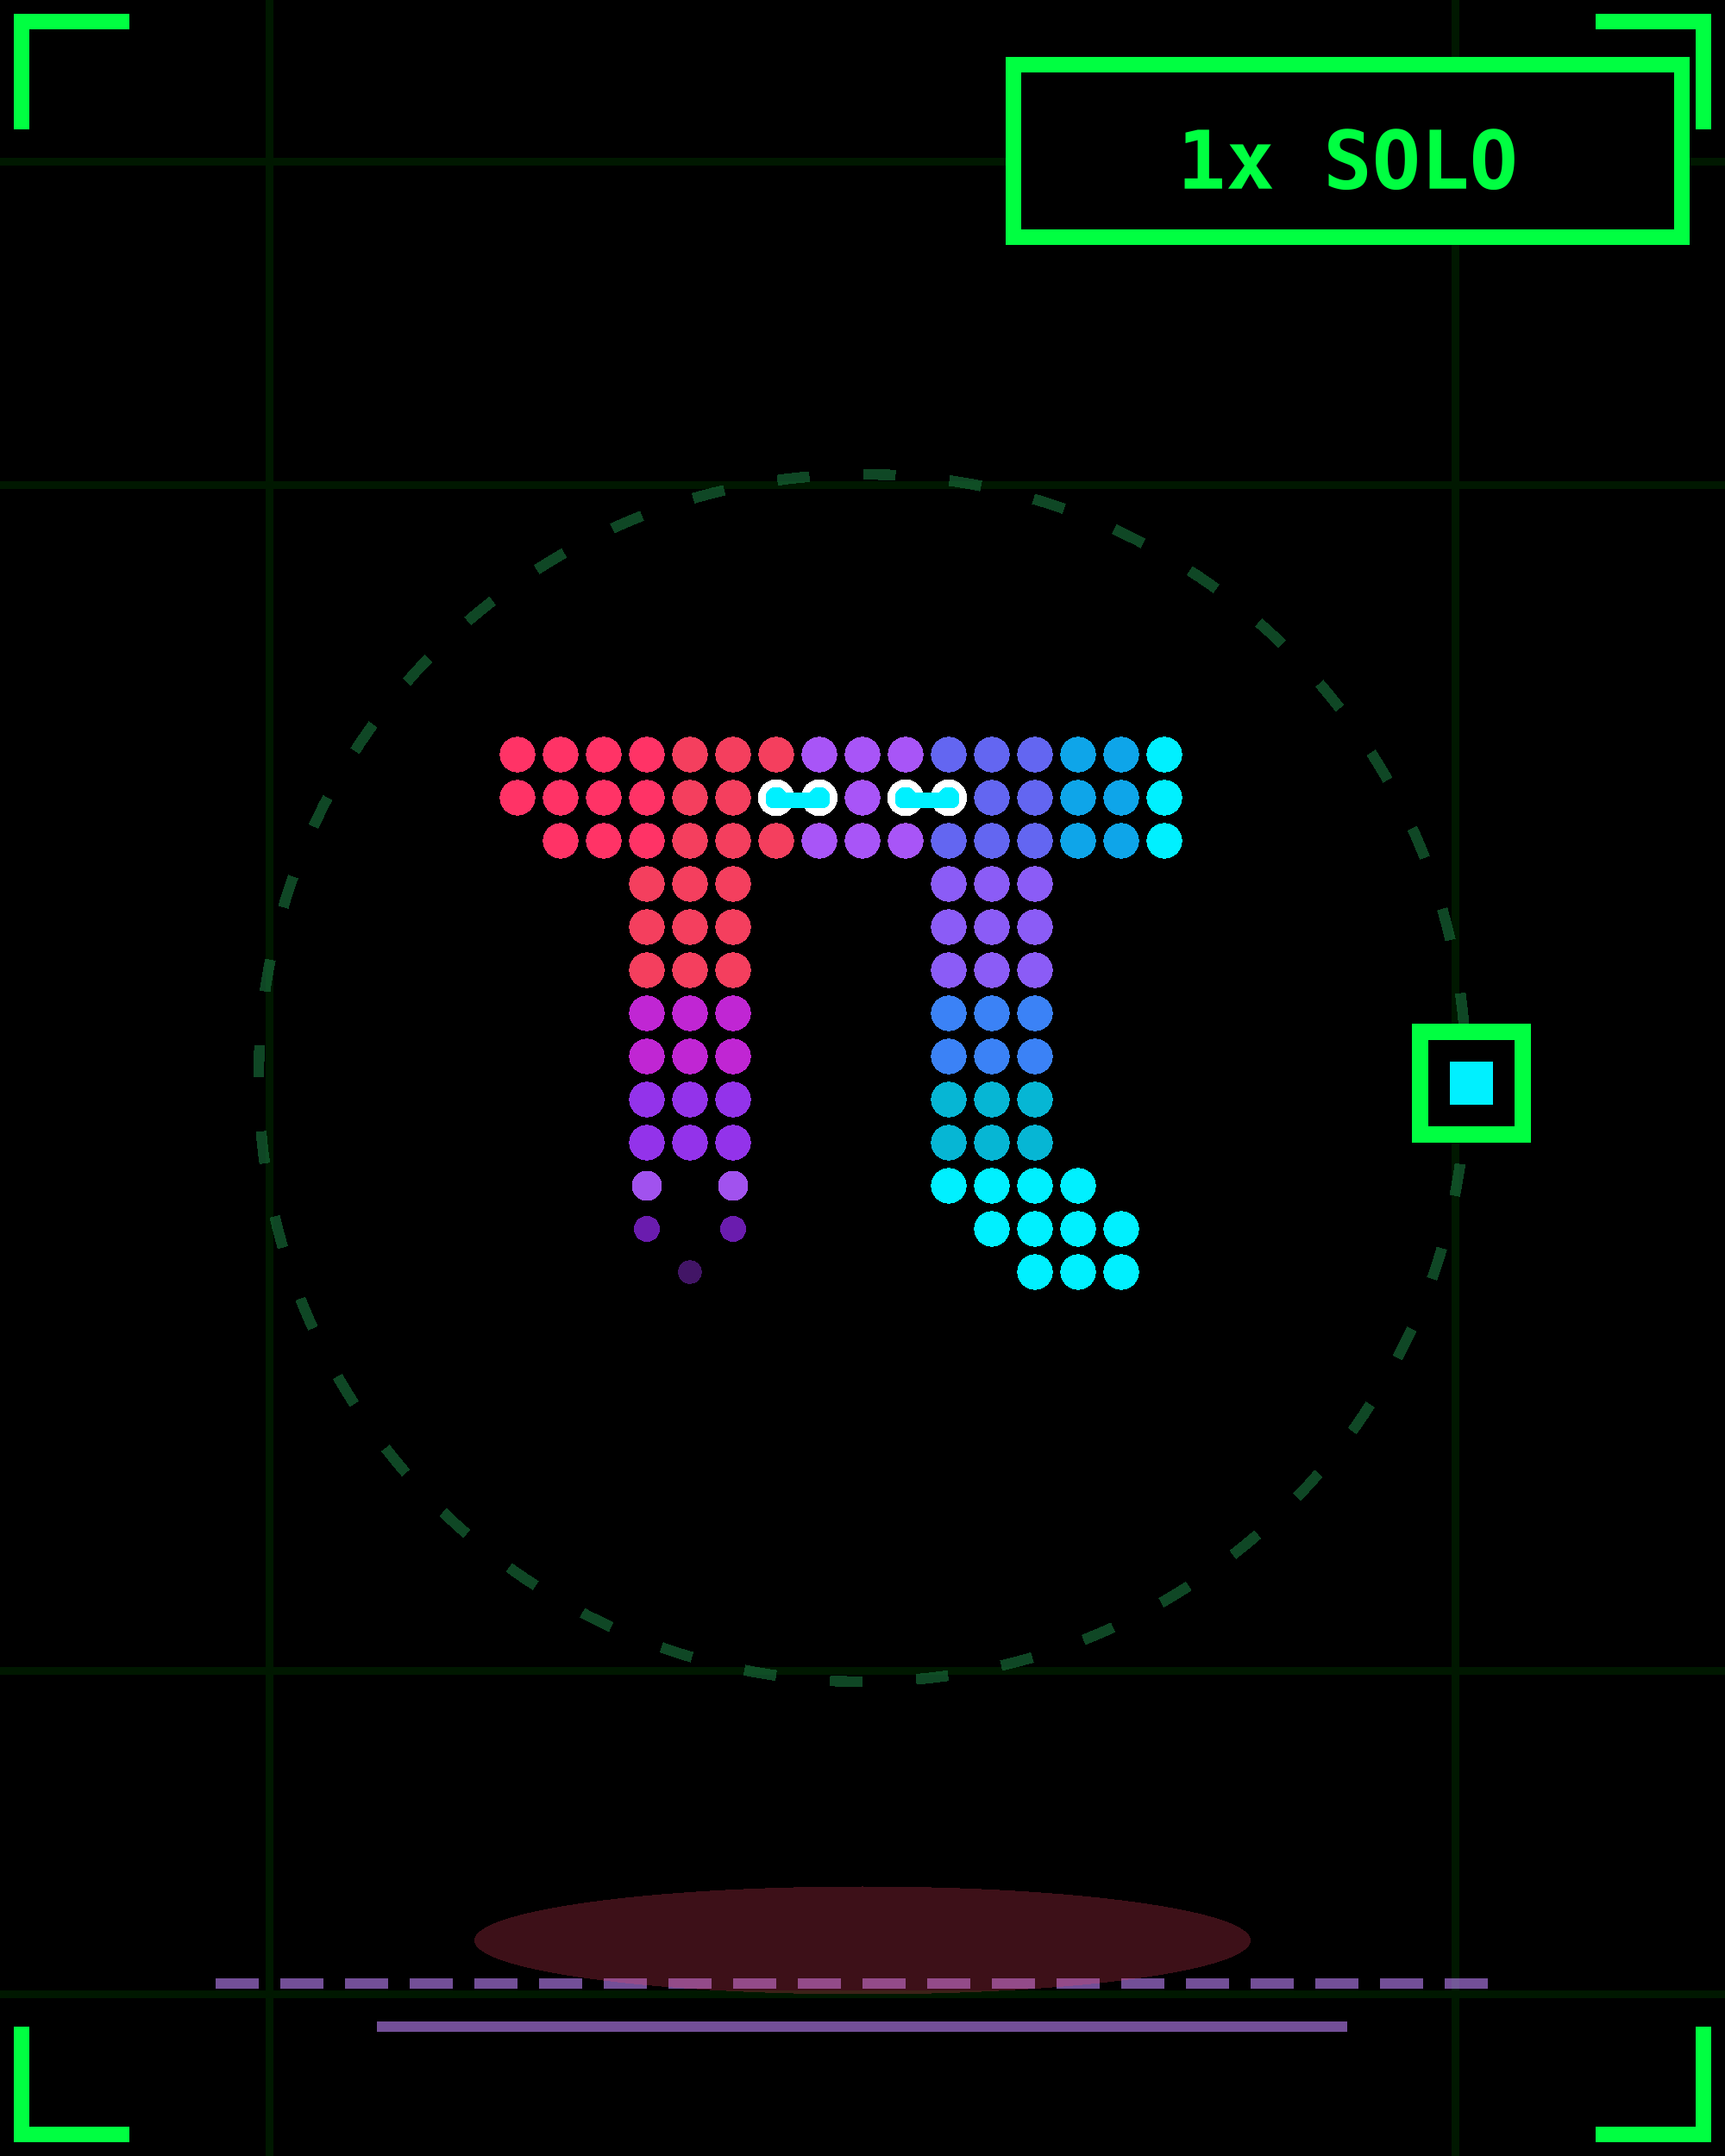
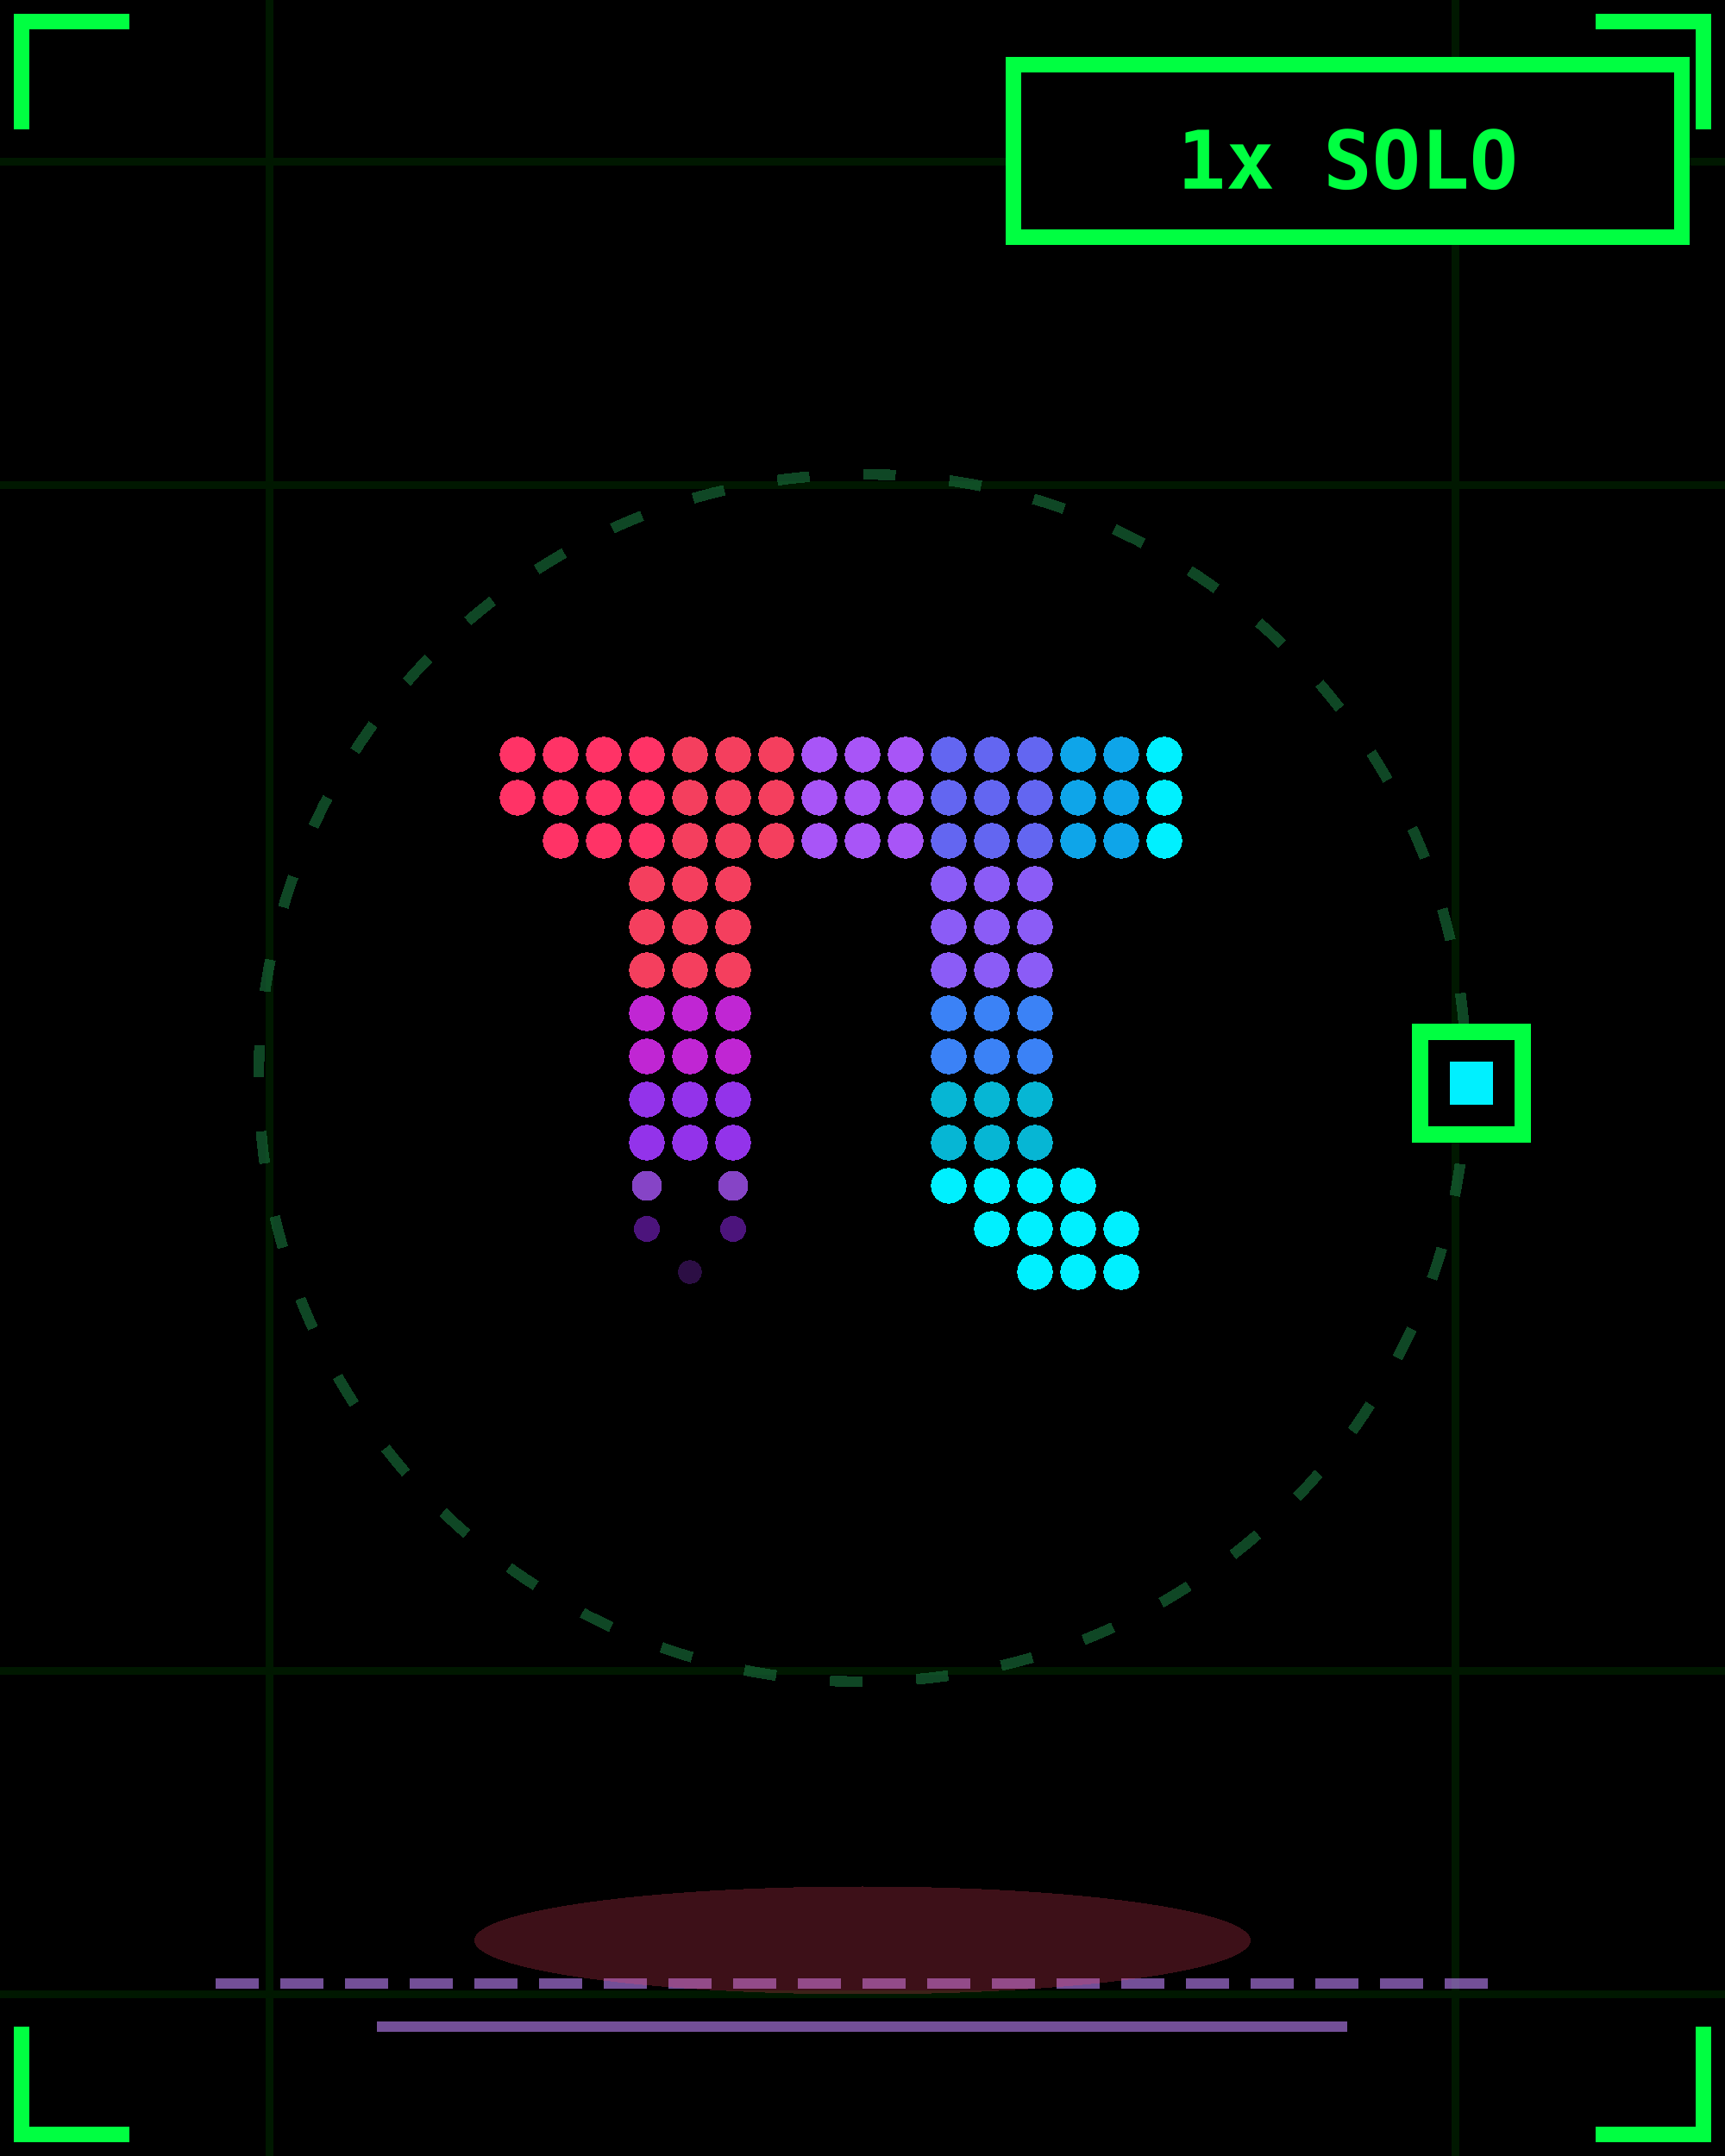
<svg xmlns="http://www.w3.org/2000/svg" viewBox="0 0 160 200" width="100%" height="100%" preserveAspectRatio="none" shape-rendering="crispEdges">
  <defs>
    <linearGradient id="piCrossbarGrad" x1="0%" y1="0%" x2="100%" y2="0%">
      <stop offset="0%" stop-color="#ff3366" />
      <stop offset="25%" stop-color="#f43f5e" />
      <stop offset="55%" stop-color="#9333ea" />
      <stop offset="85%" stop-color="#3b82f6" />
      <stop offset="100%" stop-color="#00f0ff" />
    </linearGradient>
    <linearGradient id="piLeftLegGrad" x1="0%" y1="0%" x2="0%" y2="100%">
      <stop offset="0%" stop-color="#f43f5e" />
      <stop offset="45%" stop-color="#c026d3" />
      <stop offset="85%" stop-color="#7e22ce" />
      <stop offset="100%" stop-color="#4c1d95" />
    </linearGradient>
    <linearGradient id="piRightLegGrad" x1="0%" y1="0%" x2="50%" y2="100%">
      <stop offset="0%" stop-color="#9333ea" />
      <stop offset="35%" stop-color="#4f46e5" />
      <stop offset="70%" stop-color="#0284c7" />
      <stop offset="100%" stop-color="#00f0ff" />
    </linearGradient>
    <pattern id="piHalftone" x="0" y="0" width="3" height="3" patternUnits="userSpaceOnUse">
      <rect width="3" height="3" fill="#2e1065" />
      <rect x="0" y="0" width="1.2" height="1.2" fill="#c084fc" />
      <rect x="1.5" y="1.5" width="1.2" height="1.2" fill="#e879f9" />
    </pattern>
  </defs>
  <style>
    @keyframes soloOrbit { 0% { transform: rotate(0deg); } 100% { transform: rotate(360deg); } }
    @keyframes levitateCenter { 0%, 100% { transform: translateY(0px); } 50% { transform: translateY(-4px); } }
    .ring-solo { animation: soloOrbit 8s steps(8) infinite; transform-origin: 80px 100px; }
    .pip-commander { animation: levitateCenter 1.8s steps(2) infinite; transform-origin: 80px 100px; }
  </style>
  <rect width="160" height="200" fill="#000000" />
  <g stroke="#003b00" stroke-width="0.75" opacity="0.4">
    <line x1="0" y1="15" x2="160" y2="15" />
    <line x1="0" y1="45" x2="160" y2="45" />
    <line x1="0" y1="155" x2="160" y2="155" />
    <line x1="0" y1="185" x2="160" y2="185" />
    <line x1="25" y1="0" x2="25" y2="200" />
    <line x1="135" y1="0" x2="135" y2="200" />
  </g>
  <g stroke="#00ff41" stroke-width="1.5" fill="none">
    <path d="M2,12 L2,2 L12,2" />
    <path d="M158,12 L158,2 L148,2" />
    <path d="M2,188 L2,198 L12,198" />
    <path d="M158,188 L158,198 L148,198" />
  </g>
  <g transform="translate(94, 6)">
    <rect width="62" height="16" fill="#000000" stroke="#00ff41" stroke-width="1.5" />
    <text x="31" y="11.5" font-family="'Fira Code', monospace" font-size="7.5" font-weight="900" fill="#00ff41" text-anchor="middle">1x SOLO</text>
  </g>
  <g opacity="0.6" stroke="#c084fc" stroke-width="1">
    <line x1="20" y1="184" x2="140" y2="184" stroke-dasharray="4,2" />
    <line x1="35" y1="188" x2="125" y2="188" />
  </g>
  <ellipse cx="80" cy="180" rx="36" ry="5" fill="#f43f5e" opacity="0.25" />
  <g class="ring-solo">
    <circle cx="80" cy="100" r="56" fill="none" stroke="#166534" stroke-width="1" stroke-dasharray="3,5" opacity="0.7" />
    <g transform="translate(131, 95)">
      <rect width="11" height="11" fill="#00ff41" />
      <rect x="1.5" y="1.5" width="8" height="8" fill="#000" />
      <rect x="3.5" y="3.5" width="4" height="4" fill="#00f0ff" />
    </g>
  </g>
  <g class="pip-commander">
-     <g class="eye-open">
-       <circle cx="48" cy="70" r="1.65" fill="#ff3366" />
-       <circle cx="48" cy="74" r="1.65" fill="#ff3366" />
-       <circle cx="52" cy="70" r="1.65" fill="#ff3366" />
-       <circle cx="52" cy="74" r="1.65" fill="#ff3366" />
-       <circle cx="52" cy="78" r="1.65" fill="#ff3366" />
-       <circle cx="56" cy="70" r="1.65" fill="#ff3366" />
-       <circle cx="56" cy="74" r="1.65" fill="#ff3366" />
-       <circle cx="56" cy="78" r="1.65" fill="#ff3366" />
-       <circle cx="60" cy="70" r="1.65" fill="#ff3366" />
-       <circle cx="60" cy="74" r="1.65" fill="#ff3366" />
-       <circle cx="60" cy="78" r="1.65" fill="#ff3366" />
-       <circle cx="64" cy="70" r="1.65" fill="#f43f5e" />
-       <circle cx="64" cy="74" r="1.65" fill="#f43f5e" />
-       <circle cx="64" cy="78" r="1.65" fill="#f43f5e" />
-       <circle cx="68" cy="70" r="1.65" fill="#f43f5e" />
-       <circle cx="68" cy="74" r="1.65" fill="#f43f5e" />
-       <circle cx="68" cy="78" r="1.65" fill="#f43f5e" />
-       <circle cx="72" cy="70" r="1.65" fill="#f43f5e" />
-       <circle cx="72" cy="78" r="1.65" fill="#f43f5e" />
-       <circle cx="76" cy="70" r="1.65" fill="#a855f7" />
-       <circle cx="76" cy="78" r="1.65" fill="#a855f7" />
-       <circle cx="80" cy="70" r="1.65" fill="#a855f7" />
-       <circle cx="80" cy="74" r="1.65" fill="#a855f7" />
-       <circle cx="80" cy="78" r="1.65" fill="#a855f7" />
-       <circle cx="84" cy="70" r="1.65" fill="#a855f7" />
-       <circle cx="84" cy="78" r="1.65" fill="#a855f7" />
-       <circle cx="88" cy="70" r="1.65" fill="#6366f1" />
-       <circle cx="88" cy="78" r="1.65" fill="#6366f1" />
-       <circle cx="92" cy="70" r="1.65" fill="#6366f1" />
-       <circle cx="92" cy="74" r="1.65" fill="#6366f1" />
-       <circle cx="92" cy="78" r="1.65" fill="#6366f1" />
-       <circle cx="96" cy="70" r="1.65" fill="#6366f1" />
-       <circle cx="96" cy="74" r="1.65" fill="#6366f1" />
-       <circle cx="96" cy="78" r="1.65" fill="#6366f1" />
-       <circle cx="100" cy="70" r="1.65" fill="#0ea5e9" />
-       <circle cx="100" cy="74" r="1.65" fill="#0ea5e9" />
-       <circle cx="100" cy="78" r="1.65" fill="#0ea5e9" />
-       <circle cx="104" cy="70" r="1.65" fill="#0ea5e9" />
-       <circle cx="104" cy="74" r="1.65" fill="#0ea5e9" />
-       <circle cx="104" cy="78" r="1.65" fill="#0ea5e9" />
-       <circle cx="108" cy="70" r="1.65" fill="#00f0ff" />
-       <circle cx="108" cy="74" r="1.65" fill="#00f0ff" />
-       <circle cx="108" cy="78" r="1.65" fill="#00f0ff" />
-       <circle cx="60" cy="82" r="1.65" fill="#f43f5e" />
-       <circle cx="64" cy="82" r="1.65" fill="#f43f5e" />
-       <circle cx="68" cy="82" r="1.65" fill="#f43f5e" />
-       <circle cx="60" cy="86" r="1.65" fill="#f43f5e" />
-       <circle cx="64" cy="86" r="1.65" fill="#f43f5e" />
-       <circle cx="68" cy="86" r="1.65" fill="#f43f5e" />
-       <circle cx="60" cy="90" r="1.65" fill="#f43f5e" />
-       <circle cx="64" cy="90" r="1.65" fill="#f43f5e" />
-       <circle cx="68" cy="90" r="1.65" fill="#f43f5e" />
-       <circle cx="60" cy="94" r="1.65" fill="#c026d3" />
-       <circle cx="64" cy="94" r="1.65" fill="#c026d3" />
-       <circle cx="68" cy="94" r="1.65" fill="#c026d3" />
-       <circle cx="60" cy="98" r="1.65" fill="#c026d3" />
-       <circle cx="64" cy="98" r="1.65" fill="#c026d3" />
-       <circle cx="68" cy="98" r="1.65" fill="#c026d3" />
-       <circle cx="60" cy="102" r="1.65" fill="#9333ea" />
-       <circle cx="64" cy="102" r="1.65" fill="#9333ea" />
-       <circle cx="68" cy="102" r="1.65" fill="#9333ea" />
-       <circle cx="60" cy="106" r="1.65" fill="#9333ea" />
-       <circle cx="64" cy="106" r="1.65" fill="#9333ea" />
-       <circle cx="68" cy="106" r="1.65" fill="#9333ea" />
-       <circle cx="60" cy="110" r="1.4" fill="#a855f7" opacity="0.8" />
-       <circle cx="68" cy="110" r="1.4" fill="#a855f7" opacity="0.8" />
-       <circle cx="60" cy="114" r="1.2" fill="#7e22ce" opacity="0.6" />
-       <circle cx="68" cy="114" r="1.2" fill="#7e22ce" opacity="0.6" />
-       <circle cx="64" cy="118" r="1.1" fill="#581c87" opacity="0.5" />
-       <circle cx="88" cy="82" r="1.65" fill="#8b5cf6" />
-       <circle cx="92" cy="82" r="1.65" fill="#8b5cf6" />
-       <circle cx="96" cy="82" r="1.65" fill="#8b5cf6" />
-       <circle cx="88" cy="86" r="1.65" fill="#8b5cf6" />
-       <circle cx="92" cy="86" r="1.65" fill="#8b5cf6" />
-       <circle cx="96" cy="86" r="1.65" fill="#8b5cf6" />
-       <circle cx="88" cy="90" r="1.65" fill="#8b5cf6" />
-       <circle cx="92" cy="90" r="1.65" fill="#8b5cf6" />
-       <circle cx="96" cy="90" r="1.65" fill="#8b5cf6" />
-       <circle cx="88" cy="94" r="1.65" fill="#3b82f6" />
-       <circle cx="92" cy="94" r="1.65" fill="#3b82f6" />
-       <circle cx="96" cy="94" r="1.65" fill="#3b82f6" />
-       <circle cx="88" cy="98" r="1.65" fill="#3b82f6" />
-       <circle cx="92" cy="98" r="1.65" fill="#3b82f6" />
-       <circle cx="96" cy="98" r="1.65" fill="#3b82f6" />
-       <circle cx="88" cy="102" r="1.65" fill="#06b6d4" />
-       <circle cx="92" cy="102" r="1.65" fill="#06b6d4" />
-       <circle cx="96" cy="102" r="1.65" fill="#06b6d4" />
-       <circle cx="88" cy="106" r="1.65" fill="#06b6d4" />
-       <circle cx="92" cy="106" r="1.65" fill="#06b6d4" />
-       <circle cx="96" cy="106" r="1.65" fill="#06b6d4" />
-       <circle cx="88" cy="110" r="1.65" fill="#00f0ff" />
-       <circle cx="92" cy="110" r="1.65" fill="#00f0ff" />
-       <circle cx="96" cy="110" r="1.65" fill="#00f0ff" />
-       <circle cx="100" cy="110" r="1.65" fill="#00f0ff" />
-       <circle cx="92" cy="114" r="1.65" fill="#00f0ff" />
-       <circle cx="96" cy="114" r="1.65" fill="#00f0ff" />
-       <circle cx="100" cy="114" r="1.65" fill="#00f0ff" />
-       <circle cx="104" cy="114" r="1.65" fill="#00f0ff" />
-       <circle cx="96" cy="118" r="1.65" fill="#00f0ff" />
-       <circle cx="100" cy="118" r="1.65" fill="#00f0ff" />
-       <circle cx="104" cy="118" r="1.65" fill="#00f0ff" />
-       <circle cx="72" cy="74" r="1.7" fill="#ffffff" />
-       <circle cx="72" cy="74" r="1" fill="#00f0ff" />
-       <circle cx="76" cy="74" r="1.7" fill="#ffffff" />
-       <circle cx="76" cy="74" r="1" fill="#00f0ff" />
-       <circle cx="84" cy="74" r="1.7" fill="#ffffff" />
-       <circle cx="84" cy="74" r="1" fill="#00f0ff" />
-       <circle cx="88" cy="74" r="1.7" fill="#ffffff" />
-       <circle cx="88" cy="74" r="1" fill="#00f0ff" />
-     </g>
-     <g class="eye-closed">
-       <circle cx="48" cy="70" r="1.65" fill="#ff3366" />
-       <circle cx="48" cy="74" r="1.65" fill="#ff3366" />
-       <circle cx="52" cy="70" r="1.65" fill="#ff3366" />
-       <circle cx="52" cy="74" r="1.65" fill="#ff3366" />
-       <circle cx="52" cy="78" r="1.65" fill="#ff3366" />
-       <circle cx="56" cy="70" r="1.65" fill="#ff3366" />
-       <circle cx="56" cy="74" r="1.65" fill="#ff3366" />
-       <circle cx="56" cy="78" r="1.65" fill="#ff3366" />
-       <circle cx="60" cy="70" r="1.65" fill="#ff3366" />
-       <circle cx="60" cy="74" r="1.65" fill="#ff3366" />
-       <circle cx="60" cy="78" r="1.65" fill="#ff3366" />
-       <circle cx="64" cy="70" r="1.65" fill="#f43f5e" />
-       <circle cx="64" cy="74" r="1.65" fill="#f43f5e" />
-       <circle cx="64" cy="78" r="1.65" fill="#f43f5e" />
-       <circle cx="68" cy="70" r="1.65" fill="#f43f5e" />
-       <circle cx="68" cy="74" r="1.65" fill="#f43f5e" />
-       <circle cx="68" cy="78" r="1.65" fill="#f43f5e" />
-       <circle cx="72" cy="70" r="1.65" fill="#f43f5e" />
-       <circle cx="72" cy="78" r="1.65" fill="#f43f5e" />
-       <circle cx="76" cy="70" r="1.65" fill="#a855f7" />
-       <circle cx="76" cy="78" r="1.65" fill="#a855f7" />
-       <circle cx="80" cy="70" r="1.65" fill="#a855f7" />
-       <circle cx="80" cy="74" r="1.65" fill="#a855f7" />
-       <circle cx="80" cy="78" r="1.65" fill="#a855f7" />
-       <circle cx="84" cy="70" r="1.65" fill="#a855f7" />
-       <circle cx="84" cy="78" r="1.65" fill="#a855f7" />
-       <circle cx="88" cy="70" r="1.65" fill="#6366f1" />
-       <circle cx="88" cy="78" r="1.65" fill="#6366f1" />
-       <circle cx="92" cy="70" r="1.65" fill="#6366f1" />
-       <circle cx="92" cy="74" r="1.65" fill="#6366f1" />
-       <circle cx="92" cy="78" r="1.65" fill="#6366f1" />
-       <circle cx="96" cy="70" r="1.65" fill="#6366f1" />
-       <circle cx="96" cy="74" r="1.65" fill="#6366f1" />
-       <circle cx="96" cy="78" r="1.65" fill="#6366f1" />
-       <circle cx="100" cy="70" r="1.65" fill="#0ea5e9" />
-       <circle cx="100" cy="74" r="1.65" fill="#0ea5e9" />
-       <circle cx="100" cy="78" r="1.65" fill="#0ea5e9" />
-       <circle cx="104" cy="70" r="1.65" fill="#0ea5e9" />
-       <circle cx="104" cy="74" r="1.65" fill="#0ea5e9" />
-       <circle cx="104" cy="78" r="1.65" fill="#0ea5e9" />
-       <circle cx="108" cy="70" r="1.65" fill="#00f0ff" />
-       <circle cx="108" cy="74" r="1.65" fill="#00f0ff" />
-       <circle cx="108" cy="78" r="1.65" fill="#00f0ff" />
-       <circle cx="60" cy="82" r="1.65" fill="#f43f5e" />
-       <circle cx="64" cy="82" r="1.65" fill="#f43f5e" />
-       <circle cx="68" cy="82" r="1.65" fill="#f43f5e" />
-       <circle cx="60" cy="86" r="1.65" fill="#f43f5e" />
-       <circle cx="64" cy="86" r="1.65" fill="#f43f5e" />
-       <circle cx="68" cy="86" r="1.65" fill="#f43f5e" />
-       <circle cx="60" cy="90" r="1.65" fill="#f43f5e" />
-       <circle cx="64" cy="90" r="1.65" fill="#f43f5e" />
-       <circle cx="68" cy="90" r="1.65" fill="#f43f5e" />
-       <circle cx="60" cy="94" r="1.65" fill="#c026d3" />
-       <circle cx="64" cy="94" r="1.65" fill="#c026d3" />
-       <circle cx="68" cy="94" r="1.65" fill="#c026d3" />
-       <circle cx="60" cy="98" r="1.65" fill="#c026d3" />
-       <circle cx="64" cy="98" r="1.65" fill="#c026d3" />
-       <circle cx="68" cy="98" r="1.65" fill="#c026d3" />
-       <circle cx="60" cy="102" r="1.65" fill="#9333ea" />
-       <circle cx="64" cy="102" r="1.65" fill="#9333ea" />
-       <circle cx="68" cy="102" r="1.65" fill="#9333ea" />
-       <circle cx="60" cy="106" r="1.65" fill="#9333ea" />
-       <circle cx="64" cy="106" r="1.65" fill="#9333ea" />
-       <circle cx="68" cy="106" r="1.65" fill="#9333ea" />
-       <circle cx="60" cy="110" r="1.4" fill="#a855f7" opacity="0.8" />
-       <circle cx="68" cy="110" r="1.4" fill="#a855f7" opacity="0.8" />
-       <circle cx="60" cy="114" r="1.2" fill="#7e22ce" opacity="0.6" />
-       <circle cx="68" cy="114" r="1.2" fill="#7e22ce" opacity="0.6" />
-       <circle cx="64" cy="118" r="1.1" fill="#581c87" opacity="0.5" />
-       <circle cx="88" cy="82" r="1.65" fill="#8b5cf6" />
-       <circle cx="92" cy="82" r="1.65" fill="#8b5cf6" />
-       <circle cx="96" cy="82" r="1.65" fill="#8b5cf6" />
-       <circle cx="88" cy="86" r="1.65" fill="#8b5cf6" />
-       <circle cx="92" cy="86" r="1.65" fill="#8b5cf6" />
-       <circle cx="96" cy="86" r="1.65" fill="#8b5cf6" />
-       <circle cx="88" cy="90" r="1.65" fill="#8b5cf6" />
-       <circle cx="92" cy="90" r="1.65" fill="#8b5cf6" />
-       <circle cx="96" cy="90" r="1.65" fill="#8b5cf6" />
-       <circle cx="88" cy="94" r="1.65" fill="#3b82f6" />
-       <circle cx="92" cy="94" r="1.65" fill="#3b82f6" />
-       <circle cx="96" cy="94" r="1.65" fill="#3b82f6" />
-       <circle cx="88" cy="98" r="1.65" fill="#3b82f6" />
-       <circle cx="92" cy="98" r="1.65" fill="#3b82f6" />
-       <circle cx="96" cy="98" r="1.65" fill="#3b82f6" />
-       <circle cx="88" cy="102" r="1.65" fill="#06b6d4" />
-       <circle cx="92" cy="102" r="1.65" fill="#06b6d4" />
-       <circle cx="96" cy="102" r="1.65" fill="#06b6d4" />
-       <circle cx="88" cy="106" r="1.65" fill="#06b6d4" />
-       <circle cx="92" cy="106" r="1.65" fill="#06b6d4" />
-       <circle cx="96" cy="106" r="1.65" fill="#06b6d4" />
-       <circle cx="88" cy="110" r="1.65" fill="#00f0ff" />
-       <circle cx="92" cy="110" r="1.65" fill="#00f0ff" />
-       <circle cx="96" cy="110" r="1.65" fill="#00f0ff" />
-       <circle cx="100" cy="110" r="1.65" fill="#00f0ff" />
-       <circle cx="92" cy="114" r="1.65" fill="#00f0ff" />
-       <circle cx="96" cy="114" r="1.65" fill="#00f0ff" />
-       <circle cx="100" cy="114" r="1.65" fill="#00f0ff" />
-       <circle cx="104" cy="114" r="1.65" fill="#00f0ff" />
-       <circle cx="96" cy="118" r="1.65" fill="#00f0ff" />
-       <circle cx="100" cy="118" r="1.65" fill="#00f0ff" />
-       <circle cx="104" cy="118" r="1.65" fill="#00f0ff" />
-       <rect x="71" y="73.5" width="6" height="1.5" fill="#00f0ff" rx="0.75" />
-       <rect x="83" y="73.5" width="6" height="1.5" fill="#00f0ff" rx="0.75" />
-     </g>
+     <circle cx="48" cy="70" r="1.65" fill="#ff3366" />
+     <circle cx="48" cy="74" r="1.65" fill="#ff3366" />
+     <circle cx="52" cy="70" r="1.65" fill="#ff3366" />
+     <circle cx="52" cy="74" r="1.65" fill="#ff3366" />
+     <circle cx="52" cy="78" r="1.65" fill="#ff3366" />
+     <circle cx="56" cy="70" r="1.65" fill="#ff3366" />
+     <circle cx="56" cy="74" r="1.65" fill="#ff3366" />
+     <circle cx="56" cy="78" r="1.65" fill="#ff3366" />
+     <circle cx="60" cy="70" r="1.65" fill="#ff3366" />
+     <circle cx="60" cy="74" r="1.65" fill="#ff3366" />
+     <circle cx="60" cy="78" r="1.65" fill="#ff3366" />
+     <circle cx="64" cy="70" r="1.65" fill="#f43f5e" />
+     <circle cx="64" cy="74" r="1.65" fill="#f43f5e" />
+     <circle cx="64" cy="78" r="1.65" fill="#f43f5e" />
+     <circle cx="68" cy="70" r="1.65" fill="#f43f5e" />
+     <circle cx="68" cy="74" r="1.65" fill="#f43f5e" />
+     <circle cx="68" cy="78" r="1.65" fill="#f43f5e" />
+     <circle cx="72" cy="70" r="1.65" fill="#f43f5e" />
+     <circle cx="72" cy="74" r="1.65" fill="#f43f5e" />
+     <circle cx="72" cy="78" r="1.65" fill="#f43f5e" />
+     <circle cx="76" cy="70" r="1.65" fill="#a855f7" />
+     <circle cx="76" cy="74" r="1.65" fill="#a855f7" />
+     <circle cx="76" cy="78" r="1.65" fill="#a855f7" />
+     <circle cx="80" cy="70" r="1.65" fill="#a855f7" />
+     <circle cx="80" cy="74" r="1.65" fill="#a855f7" />
+     <circle cx="80" cy="78" r="1.65" fill="#a855f7" />
+     <circle cx="84" cy="70" r="1.65" fill="#a855f7" />
+     <circle cx="84" cy="74" r="1.65" fill="#a855f7" />
+     <circle cx="84" cy="78" r="1.65" fill="#a855f7" />
+     <circle cx="88" cy="70" r="1.65" fill="#6366f1" />
+     <circle cx="88" cy="74" r="1.65" fill="#6366f1" />
+     <circle cx="88" cy="78" r="1.65" fill="#6366f1" />
+     <circle cx="92" cy="70" r="1.65" fill="#6366f1" />
+     <circle cx="92" cy="74" r="1.65" fill="#6366f1" />
+     <circle cx="92" cy="78" r="1.65" fill="#6366f1" />
+     <circle cx="96" cy="70" r="1.65" fill="#6366f1" />
+     <circle cx="96" cy="74" r="1.65" fill="#6366f1" />
+     <circle cx="96" cy="78" r="1.65" fill="#6366f1" />
+     <circle cx="100" cy="70" r="1.65" fill="#0ea5e9" />
+     <circle cx="100" cy="74" r="1.65" fill="#0ea5e9" />
+     <circle cx="100" cy="78" r="1.65" fill="#0ea5e9" />
+     <circle cx="104" cy="70" r="1.65" fill="#0ea5e9" />
+     <circle cx="104" cy="74" r="1.65" fill="#0ea5e9" />
+     <circle cx="104" cy="78" r="1.65" fill="#0ea5e9" />
+     <circle cx="108" cy="70" r="1.65" fill="#00f0ff" />
+     <circle cx="108" cy="74" r="1.65" fill="#00f0ff" />
+     <circle cx="108" cy="78" r="1.65" fill="#00f0ff" />
+     <circle cx="60" cy="82" r="1.65" fill="#f43f5e" />
+     <circle cx="64" cy="82" r="1.65" fill="#f43f5e" />
+     <circle cx="68" cy="82" r="1.65" fill="#f43f5e" />
+     <circle cx="60" cy="86" r="1.65" fill="#f43f5e" />
+     <circle cx="64" cy="86" r="1.65" fill="#f43f5e" />
+     <circle cx="68" cy="86" r="1.65" fill="#f43f5e" />
+     <circle cx="60" cy="90" r="1.65" fill="#f43f5e" />
+     <circle cx="64" cy="90" r="1.65" fill="#f43f5e" />
+     <circle cx="68" cy="90" r="1.65" fill="#f43f5e" />
+     <circle cx="60" cy="94" r="1.65" fill="#c026d3" />
+     <circle cx="64" cy="94" r="1.65" fill="#c026d3" />
+     <circle cx="68" cy="94" r="1.65" fill="#c026d3" />
+     <circle cx="60" cy="98" r="1.65" fill="#c026d3" />
+     <circle cx="64" cy="98" r="1.65" fill="#c026d3" />
+     <circle cx="68" cy="98" r="1.65" fill="#c026d3" />
+     <circle cx="60" cy="102" r="1.65" fill="#9333ea" />
+     <circle cx="64" cy="102" r="1.65" fill="#9333ea" />
+     <circle cx="68" cy="102" r="1.65" fill="#9333ea" />
+     <circle cx="60" cy="106" r="1.65" fill="#9333ea" />
+     <circle cx="64" cy="106" r="1.65" fill="#9333ea" />
+     <circle cx="68" cy="106" r="1.65" fill="#9333ea" />
+     <circle cx="60" cy="110" r="1.4" fill="#a855f7" opacity="0.8" />
+     <circle cx="68" cy="110" r="1.4" fill="#a855f7" opacity="0.8" />
+     <circle cx="60" cy="114" r="1.2" fill="#7e22ce" opacity="0.6" />
+     <circle cx="68" cy="114" r="1.2" fill="#7e22ce" opacity="0.6" />
+     <circle cx="64" cy="118" r="1.1" fill="#581c87" opacity="0.5" />
+     <circle cx="88" cy="82" r="1.65" fill="#8b5cf6" />
+     <circle cx="92" cy="82" r="1.65" fill="#8b5cf6" />
+     <circle cx="96" cy="82" r="1.65" fill="#8b5cf6" />
+     <circle cx="88" cy="86" r="1.65" fill="#8b5cf6" />
+     <circle cx="92" cy="86" r="1.65" fill="#8b5cf6" />
+     <circle cx="96" cy="86" r="1.65" fill="#8b5cf6" />
+     <circle cx="88" cy="90" r="1.65" fill="#8b5cf6" />
+     <circle cx="92" cy="90" r="1.65" fill="#8b5cf6" />
+     <circle cx="96" cy="90" r="1.65" fill="#8b5cf6" />
+     <circle cx="88" cy="94" r="1.65" fill="#3b82f6" />
+     <circle cx="92" cy="94" r="1.65" fill="#3b82f6" />
+     <circle cx="96" cy="94" r="1.65" fill="#3b82f6" />
+     <circle cx="88" cy="98" r="1.65" fill="#3b82f6" />
+     <circle cx="92" cy="98" r="1.65" fill="#3b82f6" />
+     <circle cx="96" cy="98" r="1.65" fill="#3b82f6" />
+     <circle cx="88" cy="102" r="1.65" fill="#06b6d4" />
+     <circle cx="92" cy="102" r="1.65" fill="#06b6d4" />
+     <circle cx="96" cy="102" r="1.65" fill="#06b6d4" />
+     <circle cx="88" cy="106" r="1.65" fill="#06b6d4" />
+     <circle cx="92" cy="106" r="1.65" fill="#06b6d4" />
+     <circle cx="96" cy="106" r="1.65" fill="#06b6d4" />
+     <circle cx="88" cy="110" r="1.65" fill="#00f0ff" />
+     <circle cx="92" cy="110" r="1.65" fill="#00f0ff" />
+     <circle cx="96" cy="110" r="1.65" fill="#00f0ff" />
+     <circle cx="100" cy="110" r="1.65" fill="#00f0ff" />
+     <circle cx="92" cy="114" r="1.65" fill="#00f0ff" />
+     <circle cx="96" cy="114" r="1.65" fill="#00f0ff" />
+     <circle cx="100" cy="114" r="1.65" fill="#00f0ff" />
+     <circle cx="104" cy="114" r="1.65" fill="#00f0ff" />
+     <circle cx="96" cy="118" r="1.65" fill="#00f0ff" />
+     <circle cx="100" cy="118" r="1.65" fill="#00f0ff" />
+     <circle cx="104" cy="118" r="1.65" fill="#00f0ff" />
  </g>
</svg>
